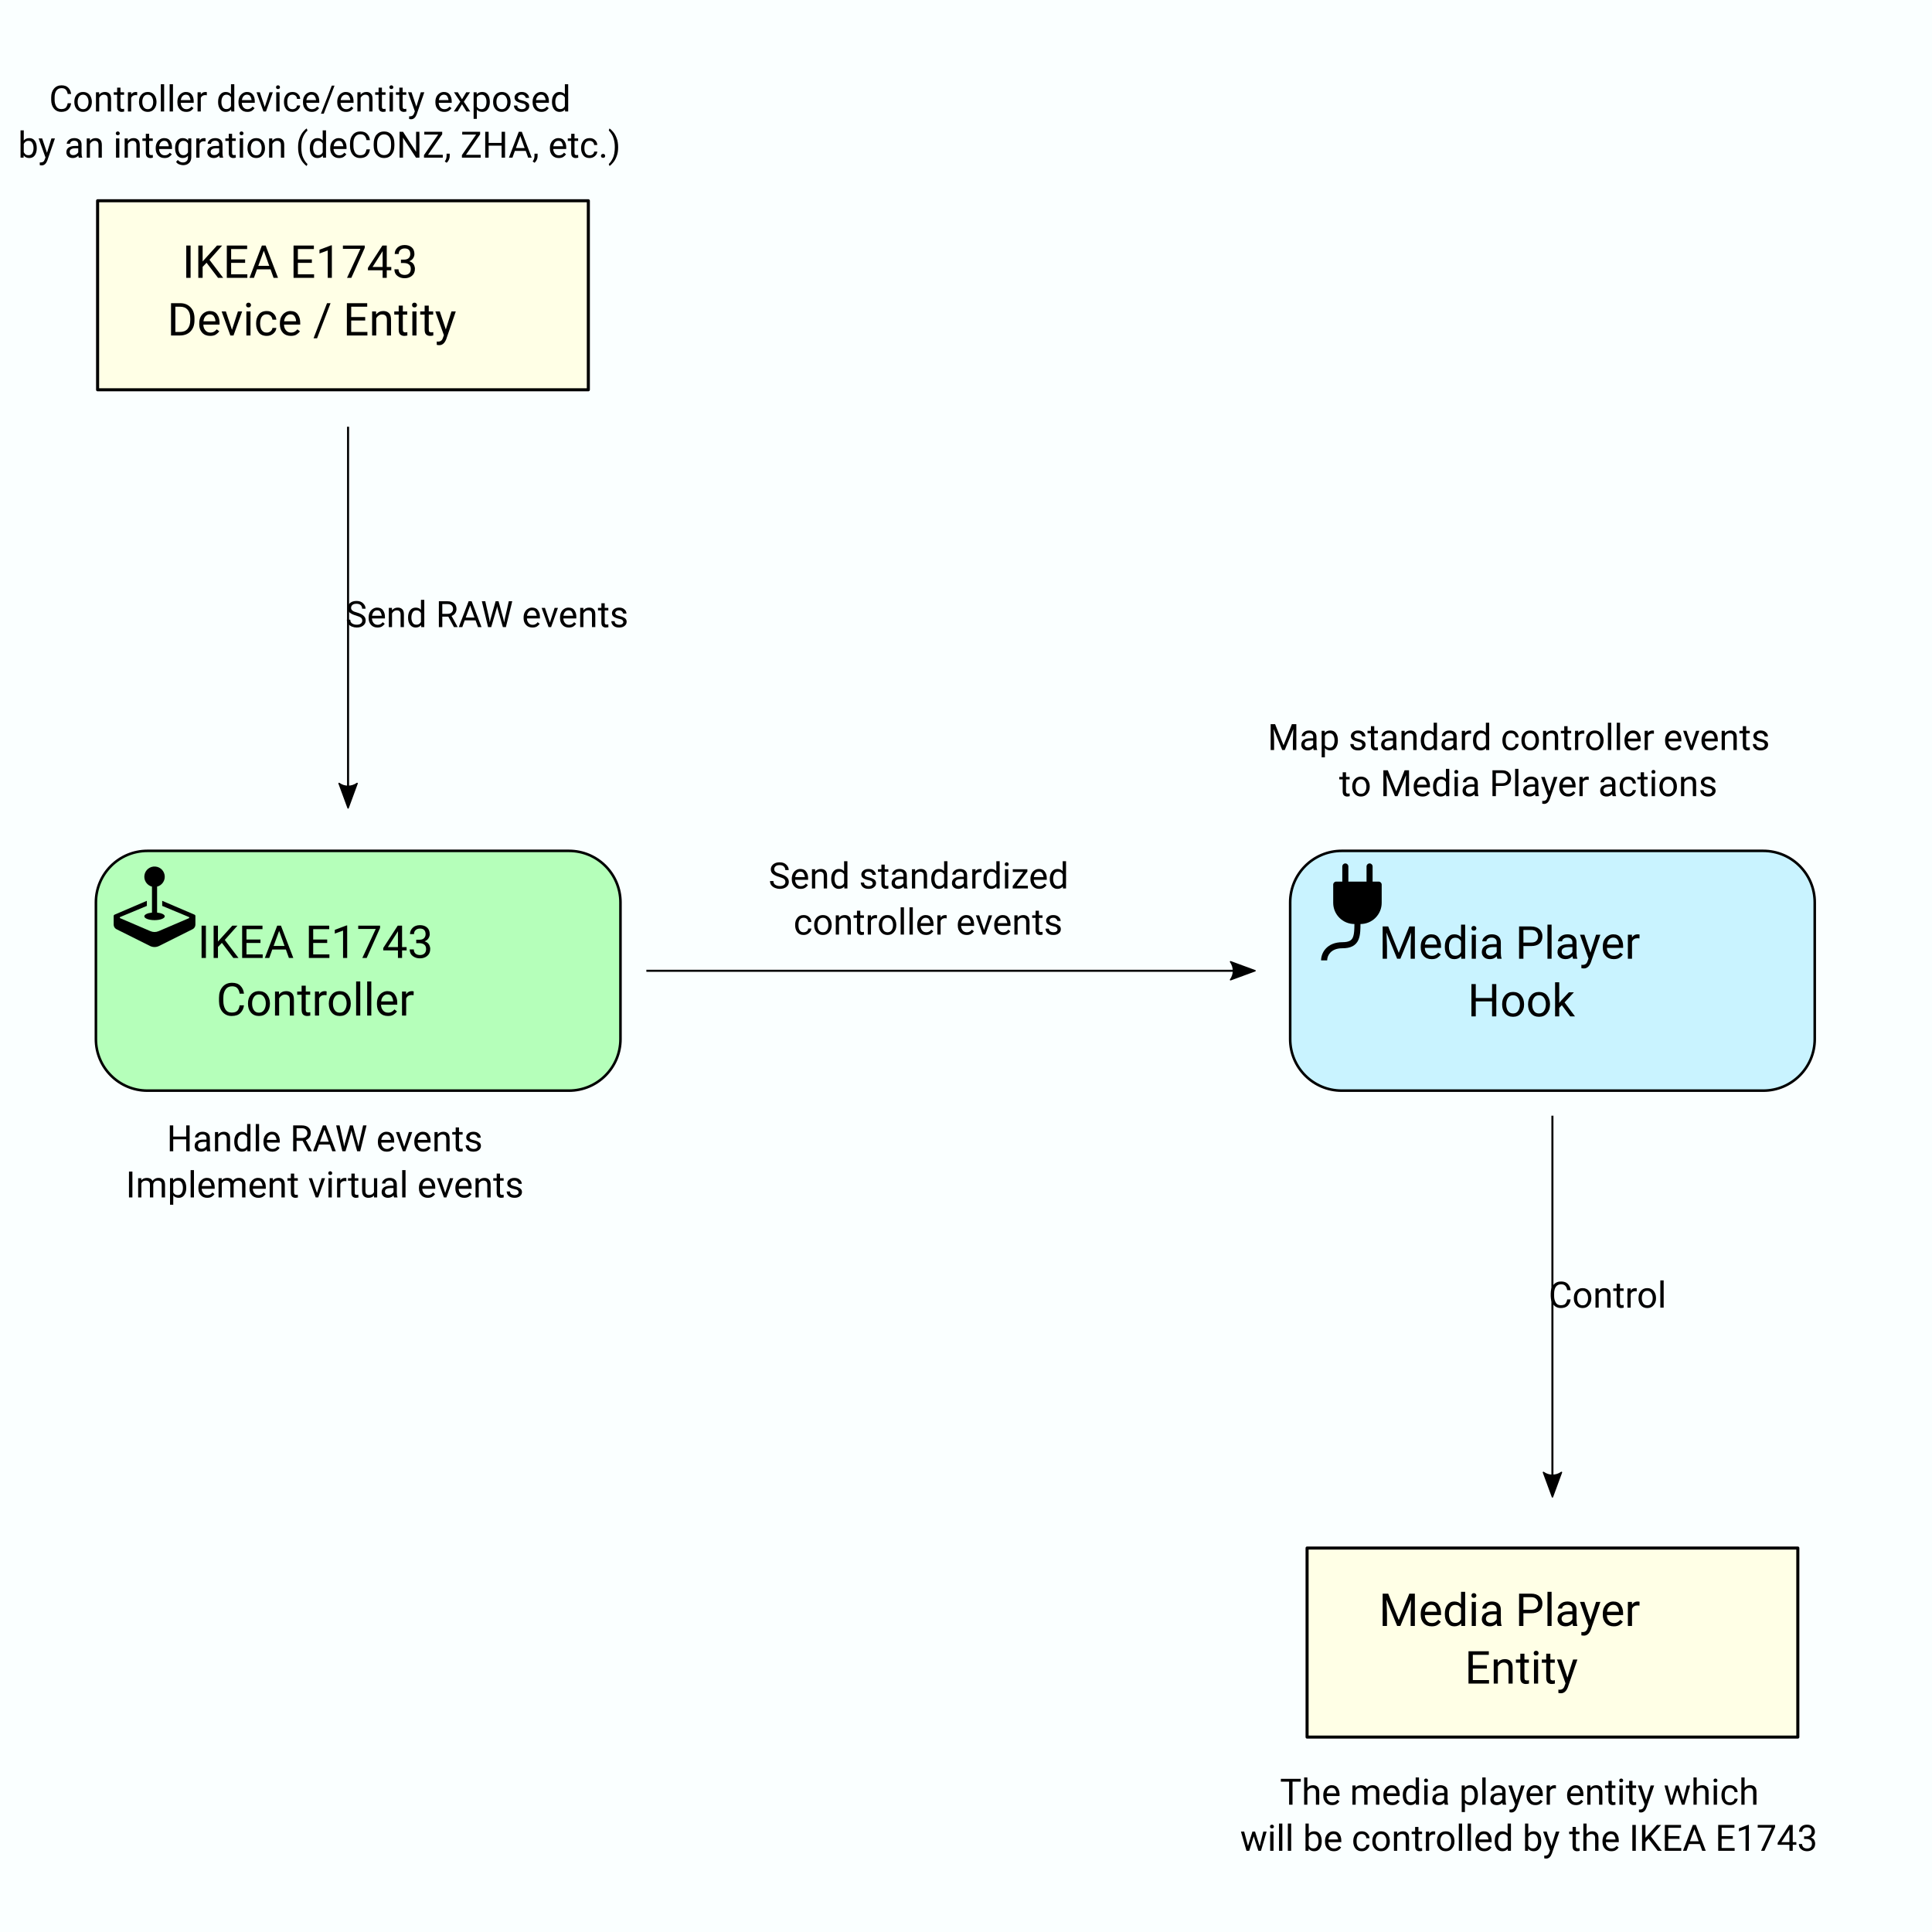
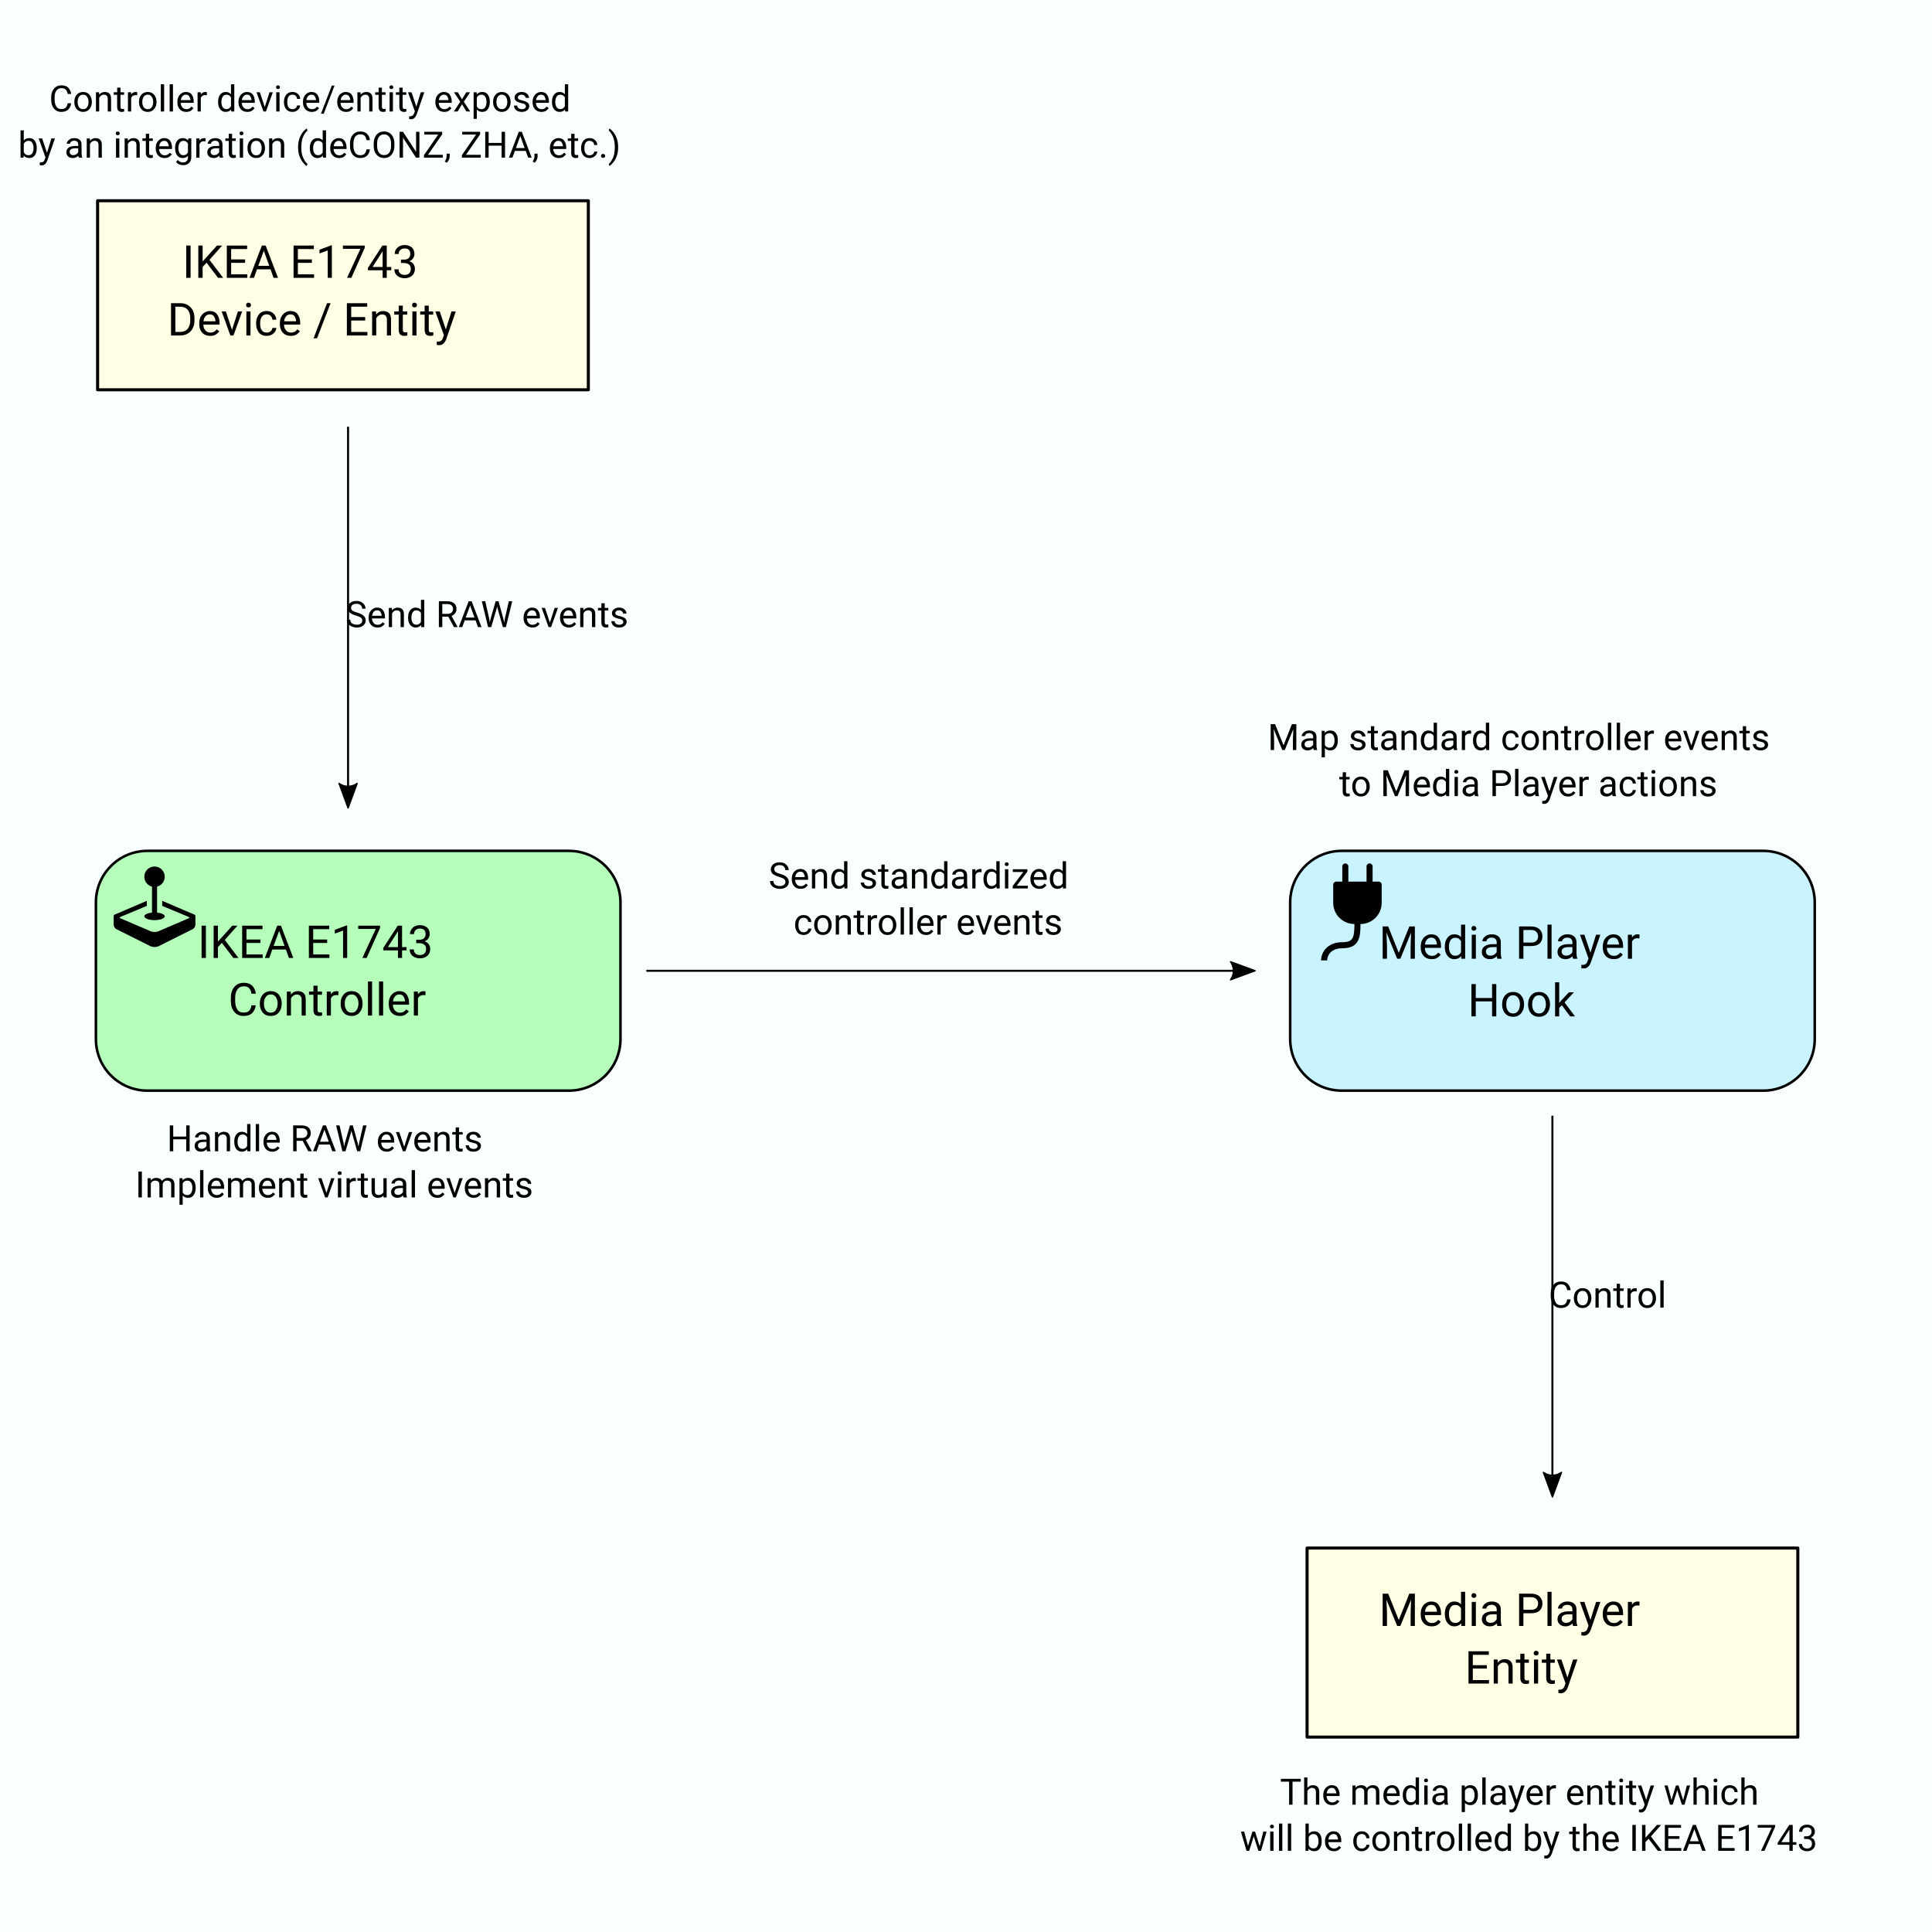
- <svg xmlns="http://www.w3.org/2000/svg" width="300mm" height="300mm" viewBox="0 0 300 300" version="1.1" id="svg8">
+ <svg xmlns="http://www.w3.org/2000/svg" id="svg8" width="300mm" height="300mm" version="1.1" viewBox="0 0 300 300">
  <defs id="defs2">
-     <marker style="overflow:visible" id="TriangleOutL" refX="0" refY="0" orient="auto">
-       <path transform="scale(0.8)" style="fill:#000000;fill-opacity:1;fill-rule:evenodd;stroke:#000000;stroke-width:1pt;stroke-opacity:1" d="M 5.77,0 -2.88,5 V -5 Z" id="path1437" />
+     <marker style="overflow:visible" id="TriangleOutL" orient="auto" refX="0" refY="0">
+       <path transform="scale(0.8)" style="fill:#000;fill-opacity:1;fill-rule:evenodd;stroke:#000;stroke-width:1pt;stroke-opacity:1" id="path1437" d="M 5.77,0 -2.88,5 V -5 Z" />
    </marker>
-     <marker style="overflow:visible" id="Arrow2Lend" refX="0" refY="0" orient="auto">
-       <path transform="matrix(-1.1,0,0,-1.1,-1.1,0)" d="M 8.719,4.034 -2.207,0.016 8.719,-4.002 c -1.745,2.372 -1.735,5.617 -6e-7,8.035 z" style="fill:#000000;fill-opacity:1;fill-rule:evenodd;stroke:#000000;stroke-width:0.625;stroke-linejoin:round;stroke-opacity:1" id="path1316" />
+     <marker style="overflow:visible" id="Arrow2Lend" orient="auto" refX="0" refY="0">
+       <path id="path1316" d="M 8.719,4.034 -2.207,0.016 8.719,-4.002 c -1.745,2.372 -1.735,5.617 -6e-7,8.035 z" transform="matrix(-1.1,0,0,-1.1,-1.1,0)" style="fill:#000;fill-opacity:1;fill-rule:evenodd;stroke:#000;stroke-width:.625;stroke-linejoin:round;stroke-opacity:1" />
    </marker>
-     <marker style="overflow:visible" id="Arrow1Lend" refX="0" refY="0" orient="auto">
-       <path transform="matrix(-0.8,0,0,-0.8,-10,0)" style="fill:#000000;fill-opacity:1;fill-rule:evenodd;stroke:#000000;stroke-width:1pt;stroke-opacity:1" d="M 0,0 5,-5 -12.5,0 5,5 Z" id="path1298" />
+     <marker style="overflow:visible" id="Arrow1Lend" orient="auto" refX="0" refY="0">
+       <path transform="matrix(-0.8,0,0,-0.8,-10,0)" style="fill:#000;fill-opacity:1;fill-rule:evenodd;stroke:#000;stroke-width:1pt;stroke-opacity:1" id="path1298" d="M 0,0 5,-5 -12.5,0 5,5 Z" />
    </marker>
-     <marker style="overflow:visible" id="Arrow1Lstart" refX="0" refY="0" orient="auto">
-       <path transform="matrix(0.8,0,0,0.8,10,0)" style="fill:#000000;fill-opacity:1;fill-rule:evenodd;stroke:#000000;stroke-width:1pt;stroke-opacity:1" d="M 0,0 5,-5 -12.5,0 5,5 Z" id="path1295" />
+     <marker style="overflow:visible" id="Arrow1Lstart" orient="auto" refX="0" refY="0">
+       <path transform="matrix(0.8,0,0,0.8,10,0)" style="fill:#000;fill-opacity:1;fill-rule:evenodd;stroke:#000;stroke-width:1pt;stroke-opacity:1" id="path1295" d="M 0,0 5,-5 -12.5,0 5,5 Z" />
    </marker>
-     <marker style="overflow:visible" id="Arrow2Lend-4" refX="0" refY="0" orient="auto">
-       <path transform="matrix(-1.1,0,0,-1.1,-1.1,0)" d="M 8.719,4.034 -2.207,0.016 8.719,-4.002 c -1.745,2.372 -1.735,5.617 -6e-7,8.035 z" style="fill:#000000;fill-opacity:1;fill-rule:evenodd;stroke:#000000;stroke-width:0.625;stroke-linejoin:round;stroke-opacity:1" id="path1316-0" />
+     <marker style="overflow:visible" id="Arrow2Lend-4" orient="auto" refX="0" refY="0">
+       <path id="path1316-0" d="M 8.719,4.034 -2.207,0.016 8.719,-4.002 c -1.745,2.372 -1.735,5.617 -6e-7,8.035 z" transform="matrix(-1.1,0,0,-1.1,-1.1,0)" style="fill:#000;fill-opacity:1;fill-rule:evenodd;stroke:#000;stroke-width:.625;stroke-linejoin:round;stroke-opacity:1" />
    </marker>
-     <marker style="overflow:visible" id="Arrow2Lend-4-1" refX="0" refY="0" orient="auto">
-       <path transform="matrix(-1.1,0,0,-1.1,-1.1,0)" d="M 8.719,4.034 -2.207,0.016 8.719,-4.002 c -1.745,2.372 -1.735,5.617 -6e-7,8.035 z" style="fill:#000000;fill-opacity:1;fill-rule:evenodd;stroke:#000000;stroke-width:0.625;stroke-linejoin:round;stroke-opacity:1" id="path1316-0-9" />
+     <marker style="overflow:visible" id="Arrow2Lend-4-1" orient="auto" refX="0" refY="0">
+       <path id="path1316-0-9" d="M 8.719,4.034 -2.207,0.016 8.719,-4.002 c -1.745,2.372 -1.735,5.617 -6e-7,8.035 z" transform="matrix(-1.1,0,0,-1.1,-1.1,0)" style="fill:#000;fill-opacity:1;fill-rule:evenodd;stroke:#000;stroke-width:.625;stroke-linejoin:round;stroke-opacity:1" />
    </marker>
  </defs>
  <g id="layer1">
-     <rect style="fill:#faffff;fill-opacity:1;stroke:#000000;stroke-width:0.4;stroke-linecap:round;stroke-linejoin:round;stroke-miterlimit:4.3;stroke-dasharray:none;stroke-opacity:1" id="rect2381" width="607.786" height="551.089" x="-159.506" y="-81.643" />
-     <rect style="fill:#ffffe6;fill-opacity:1;stroke:#000000;stroke-width:0.476;stroke-linecap:round;stroke-linejoin:round;stroke-miterlimit:4.3;stroke-dasharray:none;stroke-opacity:1" id="rect1220-4" width="76.202" height="29.352" x="202.963" y="240.381" />
-     <rect style="fill:#b5ffba;fill-opacity:1;stroke:#000000;stroke-width:0.4;stroke-linecap:round;stroke-linejoin:round;stroke-miterlimit:4.3;stroke-dasharray:none;stroke-opacity:1" id="rect869" width="81.454" height="37.231" x="14.892" y="132.123" rx="8" ry="8" />
-     <text xml:space="preserve" style="font-style:normal;font-weight:normal;font-size:7.056px;line-height:1.25;font-family:sans-serif;text-align:center;letter-spacing:0px;text-anchor:middle;fill:#000000;fill-opacity:1;stroke:none;stroke-width:0.265" x="55.387" y="148.748" id="text873">
-       <tspan id="tspan871" x="55.387" y="148.748" style="font-style:normal;font-variant:normal;font-weight:normal;font-stretch:normal;font-size:7.056px;font-family:Roboto;-inkscape-font-specification:Roboto;text-align:center;text-anchor:middle;stroke-width:0.265">IKEA E1743</tspan>
-       <tspan x="55.387" y="157.7" style="font-style:normal;font-variant:normal;font-weight:normal;font-stretch:normal;font-size:7.056px;font-family:Roboto;-inkscape-font-specification:Roboto;text-align:center;text-anchor:middle;stroke-width:0.265" id="tspan1149">Controller</tspan>
-       <tspan x="55.387" y="166.519" style="font-style:normal;font-variant:normal;font-weight:normal;font-stretch:normal;font-size:7.056px;font-family:Roboto;-inkscape-font-specification:Roboto;text-align:center;text-anchor:middle;stroke-width:0.265" id="tspan1101" />
+     <rect style="fill:#faffff;fill-opacity:1;stroke:#000;stroke-width:.4;stroke-linecap:round;stroke-linejoin:round;stroke-miterlimit:4.3;stroke-dasharray:none;stroke-opacity:1" id="rect2381" width="607.786" height="551.089" x="-159.506" y="-81.643" />
+     <rect style="fill:#ffffe6;fill-opacity:1;stroke:#000;stroke-width:.476;stroke-linecap:round;stroke-linejoin:round;stroke-miterlimit:4.3;stroke-dasharray:none;stroke-opacity:1" id="rect1220-4" width="76.202" height="29.352" x="202.963" y="240.381" />
+     <rect style="fill:#b5ffba;fill-opacity:1;stroke:#000;stroke-width:.4;stroke-linecap:round;stroke-linejoin:round;stroke-miterlimit:4.3;stroke-dasharray:none;stroke-opacity:1" id="rect869" width="81.454" height="37.231" x="14.892" y="132.123" rx="8" ry="8" />
+     <text xml:space="preserve" style="font-style:normal;font-weight:400;font-size:7.056px;line-height:1.25;font-family:sans-serif;text-align:center;letter-spacing:0;text-anchor:middle;fill:#000;fill-opacity:1;stroke:none;stroke-width:.265" id="text873" x="55.387" y="148.748">
+       <tspan id="tspan871" x="55.387" y="148.748" style="font-style:normal;font-variant:normal;font-weight:400;font-stretch:normal;font-size:7.056px;font-family:Roboto;-inkscape-font-specification:Roboto;text-align:center;text-anchor:middle;stroke-width:.265">IKEA E1743</tspan>
+       <tspan x="55.387" y="157.7" style="font-style:normal;font-variant:normal;font-weight:400;font-stretch:normal;font-size:7.056px;font-family:Roboto;-inkscape-font-specification:Roboto;text-align:center;text-anchor:middle;stroke-width:.265" id="tspan1149">Controller</tspan>
    </text>
    <g style="fill:currentColor" id="g1099" transform="matrix(0.7930988,0,0,0.7930988,17.65135,134.5521)">
-       <path d="M 10,2 A 2,2 0 0 1 8.5,3.937 V 9.024 C 9.363,9.107 10,9.401 10,9.75 10,10.164 9.105,10.5 8,10.5 6.895,10.5 6,10.164 6,9.75 6,9.4 6.637,9.107 7.5,9.024 V 3.937 A 2,2 0 1 1 10,2 Z" id="path1085" />
-       <path d="m 0,9.665 v 1.717 a 1,1 0 0 0 0.553,0.894 l 6.553,3.277 a 2,2 0 0 0 1.788,0 l 6.553,-3.277 A 1,1 0 0 0 16,11.382 V 9.665 c 0,-0.1 -0.06,-0.19 -0.152,-0.23 L 9.5,6.715 v 0.993 l 5.227,2.178 a 0.125,0.125 0 0 1 10e-4,0.23 l -5.94,2.546 a 2,2 0 0 1 -1.576,0 L 1.272,10.116 A 0.125,0.125 0 0 1 1.273,9.886 L 6.5,7.708 6.487,6.72 0.152,9.435 A 0.25,0.25 0 0 0 0,9.665 Z" id="path1087" />
+       <path id="path1085" d="M 10,2 A 2,2 0 0 1 8.5,3.937 V 9.024 C 9.363,9.107 10,9.401 10,9.75 10,10.164 9.105,10.5 8,10.5 6.895,10.5 6,10.164 6,9.75 6,9.4 6.637,9.107 7.5,9.024 V 3.937 A 2,2 0 1 1 10,2 Z" />
+       <path id="path1087" d="m 0,9.665 v 1.717 a 1,1 0 0 0 0.553,0.894 l 6.553,3.277 a 2,2 0 0 0 1.788,0 l 6.553,-3.277 A 1,1 0 0 0 16,11.382 V 9.665 c 0,-0.1 -0.06,-0.19 -0.152,-0.23 L 9.5,6.715 v 0.993 l 5.227,2.178 a 0.125,0.125 0 0 1 10e-4,0.23 l -5.94,2.546 a 2,2 0 0 1 -1.576,0 L 1.272,10.116 A 0.125,0.125 0 0 1 1.273,9.886 L 6.5,7.708 6.487,6.72 0.152,9.435 A 0.25,0.25 0 0 0 0,9.665 Z" />
    </g>
-     <rect style="fill:#c9f3ff;fill-opacity:1;stroke:#000000;stroke-width:0.4;stroke-linecap:round;stroke-linejoin:round;stroke-miterlimit:4.3;stroke-dasharray:none;stroke-opacity:1" id="rect869-0" width="81.454" height="37.231" x="200.338" y="132.123" rx="8" ry="8" />
-     <text xml:space="preserve" style="font-style:normal;font-weight:normal;font-size:7.056px;line-height:1.25;font-family:sans-serif;text-align:center;letter-spacing:0px;text-anchor:middle;fill:#000000;fill-opacity:1;stroke:none;stroke-width:0.265" x="240.822" y="148.873" id="text873-4">
-       <tspan x="240.822" y="148.873" style="font-style:normal;font-variant:normal;font-weight:normal;font-stretch:normal;font-size:7.056px;font-family:Roboto;-inkscape-font-specification:Roboto;text-align:center;text-anchor:middle;stroke-width:0.265" id="tspan1101-2">Media Player</tspan>
-       <tspan x="240.822" y="157.825" style="font-style:normal;font-variant:normal;font-weight:normal;font-stretch:normal;font-size:7.056px;font-family:Roboto;-inkscape-font-specification:Roboto;text-align:center;text-anchor:middle;stroke-width:0.265" id="tspan1157">Hook</tspan>
-     </text>
-     <text xml:space="preserve" style="font-style:normal;font-weight:normal;font-size:10.583px;line-height:1.25;font-family:sans-serif;fill:#000000;fill-opacity:1;stroke:none;stroke-width:0.265" x="213.557" y="36.286" id="text1153">
-       <tspan id="tspan1151" x="213.557" y="36.286" style="stroke-width:0.265" />
-       <tspan x="213.557" y="49.515" style="stroke-width:0.265" id="tspan1155" />
+     <rect style="fill:#c9f3ff;fill-opacity:1;stroke:#000;stroke-width:.4;stroke-linecap:round;stroke-linejoin:round;stroke-miterlimit:4.3;stroke-dasharray:none;stroke-opacity:1" id="rect869-0" width="81.454" height="37.231" x="200.338" y="132.123" rx="8" ry="8" />
+     <text xml:space="preserve" style="font-style:normal;font-weight:400;font-size:7.056px;line-height:1.25;font-family:sans-serif;text-align:center;letter-spacing:0;text-anchor:middle;fill:#000;fill-opacity:1;stroke:none;stroke-width:.265" id="text873-4" x="240.822" y="148.873">
+       <tspan x="240.822" y="148.873" style="font-style:normal;font-variant:normal;font-weight:400;font-stretch:normal;font-size:7.056px;font-family:Roboto;-inkscape-font-specification:Roboto;text-align:center;text-anchor:middle;stroke-width:.265" id="tspan1101-2">Media Player</tspan>
+       <tspan x="240.822" y="157.825" style="font-style:normal;font-variant:normal;font-weight:400;font-stretch:normal;font-size:7.056px;font-family:Roboto;-inkscape-font-specification:Roboto;text-align:center;text-anchor:middle;stroke-width:.265" id="tspan1157">Hook</tspan>
    </text>
    <g style="fill:currentColor" id="g1216" transform="matrix(0.9411093,0,0,0.9411093,203.2552,134.0707)">
-       <path d="M 6,0 A 0.5,0.5 0 0 1 6.5,0.5 V 3 h 3 V 0.5 a 0.5,0.5 0 0 1 1,0 V 3 h 1 A 0.5,0.5 0 0 1 12,3.5 v 3 A 3.5,3.5 0 0 1 8.5,10 c -0.002,0.434 -0.01,0.845 -0.04,1.22 -0.041,0.514 -0.126,1.003 -0.317,1.424 a 2.083,2.083 0 0 1 -0.97,1.028 C 6.725,13.9 6.169,14 5.5,14 4.502,14 3.89,14.33 3.526,14.718 A 1.922,1.922 0 0 0 3,16 H 2 C 2,15.384 2.232,14.633 2.797,14.032 3.374,13.42 4.261,13 5.5,13 c 0.581,0 0.962,-0.088 1.218,-0.219 0.241,-0.123 0.4,-0.3 0.514,-0.55 0.121,-0.266 0.193,-0.621 0.23,-1.09 C 7.489,10.801 7.497,10.423 7.499,10 A 3.5,3.5 0 0 1 4,6.5 v -3 A 0.5,0.5 0 0 1 4.5,3 h 1 V 0.5 A 0.5,0.5 0 0 1 6,0 Z" id="path1205" />
+       <path id="path1205" d="M 6,0 A 0.5,0.5 0 0 1 6.5,0.5 V 3 h 3 V 0.5 a 0.5,0.5 0 0 1 1,0 V 3 h 1 A 0.5,0.5 0 0 1 12,3.5 v 3 A 3.5,3.5 0 0 1 8.5,10 c -0.002,0.434 -0.01,0.845 -0.04,1.22 -0.041,0.514 -0.126,1.003 -0.317,1.424 a 2.083,2.083 0 0 1 -0.97,1.028 C 6.725,13.9 6.169,14 5.5,14 4.502,14 3.89,14.33 3.526,14.718 A 1.922,1.922 0 0 0 3,16 H 2 C 2,15.384 2.232,14.633 2.797,14.032 3.374,13.42 4.261,13 5.5,13 c 0.581,0 0.962,-0.088 1.218,-0.219 0.241,-0.123 0.4,-0.3 0.514,-0.55 0.121,-0.266 0.193,-0.621 0.23,-1.09 C 7.489,10.801 7.497,10.423 7.499,10 A 3.5,3.5 0 0 1 4,6.5 v -3 A 0.5,0.5 0 0 1 4.5,3 h 1 V 0.5 A 0.5,0.5 0 0 1 6,0 Z" />
    </g>
-     <rect style="fill:#ffffe6;fill-opacity:1;stroke:#000000;stroke-width:0.476;stroke-linecap:round;stroke-linejoin:round;stroke-miterlimit:4.3;stroke-dasharray:none;stroke-opacity:1" id="rect1220" width="76.202" height="29.352" x="15.155" y="31.173" />
-     <text xml:space="preserve" style="font-style:normal;font-weight:normal;font-size:7.056px;line-height:1.25;font-family:sans-serif;text-align:center;letter-spacing:0px;text-anchor:middle;fill:#000000;fill-opacity:1;stroke:none;stroke-width:0.265" x="240.822" y="252.474" id="text873-4-0">
-       <tspan x="240.822" y="252.474" style="font-style:normal;font-variant:normal;font-weight:normal;font-stretch:normal;font-size:7.056px;font-family:Roboto;-inkscape-font-specification:Roboto;text-align:center;text-anchor:middle;stroke-width:0.265" id="tspan1101-2-2">Media Player</tspan>
-       <tspan x="240.822" y="261.426" style="font-style:normal;font-variant:normal;font-weight:normal;font-stretch:normal;font-size:7.056px;font-family:Roboto;-inkscape-font-specification:Roboto;text-align:center;text-anchor:middle;stroke-width:0.265" id="tspan1157-8">Entity</tspan>
+     <rect style="fill:#ffffe6;fill-opacity:1;stroke:#000;stroke-width:.476;stroke-linecap:round;stroke-linejoin:round;stroke-miterlimit:4.3;stroke-dasharray:none;stroke-opacity:1" id="rect1220" width="76.202" height="29.352" x="15.155" y="31.173" />
+     <text xml:space="preserve" style="font-style:normal;font-weight:400;font-size:7.056px;line-height:1.25;font-family:sans-serif;text-align:center;letter-spacing:0;text-anchor:middle;fill:#000;fill-opacity:1;stroke:none;stroke-width:.265" id="text873-4-0" x="240.822" y="252.474">
+       <tspan x="240.822" y="252.474" style="font-style:normal;font-variant:normal;font-weight:400;font-stretch:normal;font-size:7.056px;font-family:Roboto;-inkscape-font-specification:Roboto;text-align:center;text-anchor:middle;stroke-width:.265" id="tspan1101-2-2">Media Player</tspan>
+       <tspan x="240.822" y="261.426" style="font-style:normal;font-variant:normal;font-weight:400;font-stretch:normal;font-size:7.056px;font-family:Roboto;-inkscape-font-specification:Roboto;text-align:center;text-anchor:middle;stroke-width:.265" id="tspan1157-8">Entity</tspan>
    </text>
-     <text xml:space="preserve" style="font-style:normal;font-weight:normal;font-size:7.056px;line-height:1.25;font-family:sans-serif;text-align:center;letter-spacing:0px;text-anchor:middle;fill:#000000;fill-opacity:1;stroke:none;stroke-width:0.265" x="53.006" y="43.141" id="text873-4-3">
-       <tspan x="53.006" y="43.141" style="font-style:normal;font-variant:normal;font-weight:normal;font-stretch:normal;font-size:7.056px;font-family:Roboto;-inkscape-font-specification:Roboto;text-align:center;text-anchor:middle;stroke-width:0.265" id="tspan1157-0">IKEA E1743</tspan>
-       <tspan x="53.006" y="52.092" style="font-style:normal;font-variant:normal;font-weight:normal;font-stretch:normal;font-size:7.056px;font-family:Roboto;-inkscape-font-specification:Roboto;text-align:center;text-anchor:middle;stroke-width:0.265" id="tspan1287">Device / Entity</tspan>
+     <text xml:space="preserve" style="font-style:normal;font-weight:400;font-size:7.056px;line-height:1.25;font-family:sans-serif;text-align:center;letter-spacing:0;text-anchor:middle;fill:#000;fill-opacity:1;stroke:none;stroke-width:.265" id="text873-4-3" x="53.006" y="43.141">
+       <tspan x="53.006" y="43.141" style="font-style:normal;font-variant:normal;font-weight:400;font-stretch:normal;font-size:7.056px;font-family:Roboto;-inkscape-font-specification:Roboto;text-align:center;text-anchor:middle;stroke-width:.265" id="tspan1157-0">IKEA E1743</tspan>
+       <tspan x="53.006" y="52.092" style="font-style:normal;font-variant:normal;font-weight:400;font-stretch:normal;font-size:7.056px;font-family:Roboto;-inkscape-font-specification:Roboto;text-align:center;text-anchor:middle;stroke-width:.265" id="tspan1287">Device / Entity</tspan>
    </text>
-     <path style="fill:none;stroke:#000000;stroke-width:0.317px;stroke-linecap:butt;stroke-linejoin:miter;stroke-opacity:1;marker-end:url(#Arrow2Lend)" d="m 100.368,150.742 h 94.097" id="path1293" />
-     <path style="fill:none;stroke:#000000;stroke-width:0.317px;stroke-linecap:butt;stroke-linejoin:miter;stroke-opacity:1;marker-end:url(#Arrow2Lend-4)" d="M 54.047,66.264 V 125.04" id="path1293-9" />
-     <path style="fill:none;stroke:#000000;stroke-width:0.317px;stroke-linecap:butt;stroke-linejoin:miter;stroke-opacity:1;marker-end:url(#Arrow2Lend-4-1)" d="m 241.058,173.245 v 58.775" id="path1293-9-6" />
-     <text xml:space="preserve" style="font-style:normal;font-weight:normal;font-size:5.644px;line-height:1.25;font-family:sans-serif;text-align:center;letter-spacing:0px;text-anchor:middle;fill:#000000;fill-opacity:1;stroke:none;stroke-width:0.265" x="79.277" y="97.38" id="text873-4-3-2">
-       <tspan x="79.277" y="97.38" style="font-style:normal;font-variant:normal;font-weight:normal;font-stretch:normal;font-size:5.644px;font-family:Roboto;-inkscape-font-specification:Roboto;text-align:center;text-anchor:middle;stroke-width:0.265" id="tspan1287-4">Send RAW events</tspan>
+     <path style="fill:none;stroke:#000;stroke-width:.317px;stroke-linecap:butt;stroke-linejoin:miter;stroke-opacity:1;marker-end:url(#Arrow2Lend)" id="path1293" d="m 100.368,150.742 h 94.097" />
+     <path style="fill:none;stroke:#000;stroke-width:.317px;stroke-linecap:butt;stroke-linejoin:miter;stroke-opacity:1;marker-end:url(#Arrow2Lend-4)" id="path1293-9" d="M 54.047,66.264 V 125.04" />
+     <path style="fill:none;stroke:#000;stroke-width:.317px;stroke-linecap:butt;stroke-linejoin:miter;stroke-opacity:1;marker-end:url(#Arrow2Lend-4-1)" id="path1293-9-6" d="m 241.058,173.245 v 58.775" />
+     <text xml:space="preserve" style="font-style:normal;font-weight:400;font-size:5.644px;line-height:1.25;font-family:sans-serif;text-align:center;letter-spacing:0;text-anchor:middle;fill:#000;fill-opacity:1;stroke:none;stroke-width:.265" id="text873-4-3-2" x="79.277" y="97.38">
+       <tspan x="79.277" y="97.38" style="font-style:normal;font-variant:normal;font-weight:400;font-stretch:normal;font-size:5.644px;font-family:Roboto;-inkscape-font-specification:Roboto;text-align:center;text-anchor:middle;stroke-width:.265" id="tspan1287-4">Send RAW events</tspan>
    </text>
-     <text xml:space="preserve" style="font-style:normal;font-weight:normal;font-size:5.644px;line-height:1.25;font-family:sans-serif;text-align:center;letter-spacing:0px;text-anchor:middle;fill:#000000;fill-opacity:1;stroke:none;stroke-width:0.265" x="253.284" y="203.05" id="text873-4-3-2-4">
-       <tspan x="253.284" y="203.05" style="font-style:normal;font-variant:normal;font-weight:normal;font-stretch:normal;font-size:5.644px;font-family:Roboto;-inkscape-font-specification:Roboto;text-align:center;text-anchor:middle;stroke-width:0.265" id="tspan1287-4-9">Control</tspan>
+     <text xml:space="preserve" style="font-style:normal;font-weight:400;font-size:5.644px;line-height:1.25;font-family:sans-serif;text-align:center;letter-spacing:0;text-anchor:middle;fill:#000;fill-opacity:1;stroke:none;stroke-width:.265" id="text873-4-3-2-4" x="253.284" y="203.05">
+       <tspan x="253.284" y="203.05" style="font-style:normal;font-variant:normal;font-weight:400;font-stretch:normal;font-size:5.644px;font-family:Roboto;-inkscape-font-specification:Roboto;text-align:center;text-anchor:middle;stroke-width:.265" id="tspan1287-4-9">Control</tspan>
    </text>
-     <text xml:space="preserve" style="font-style:normal;font-weight:normal;font-size:5.644px;line-height:1.25;font-family:sans-serif;text-align:center;letter-spacing:0px;text-anchor:middle;fill:#000000;fill-opacity:1;stroke:none;stroke-width:0.265" x="55.564" y="178.772" id="text873-4-3-2-9">
-       <tspan x="55.564" y="178.772" style="font-style:normal;font-variant:normal;font-weight:normal;font-stretch:normal;font-size:5.644px;font-family:Roboto;-inkscape-font-specification:Roboto;text-align:center;text-anchor:middle;stroke-width:0.265" id="tspan1287-4-3">Handle RAW events</tspan>
-       <tspan x="55.564" y="185.934" style="font-style:normal;font-variant:normal;font-weight:normal;font-stretch:normal;font-size:5.644px;font-family:Roboto;-inkscape-font-specification:Roboto;text-align:center;text-anchor:middle;stroke-width:0.265" id="tspan2112">Implement virtual events</tspan>
-       <tspan x="55.564" y="192.989" style="font-style:normal;font-variant:normal;font-weight:normal;font-stretch:normal;font-size:5.644px;font-family:Roboto;-inkscape-font-specification:Roboto;text-align:center;text-anchor:middle;stroke-width:0.265" id="tspan2455" />
+     <text xml:space="preserve" style="font-style:normal;font-weight:400;font-size:5.644px;line-height:1.25;font-family:sans-serif;text-align:center;letter-spacing:0;text-anchor:middle;fill:#000;fill-opacity:1;stroke:none;stroke-width:.265" id="text873-4-3-2-9" x="55.564" y="178.772">
+       <tspan x="55.564" y="178.772" style="font-style:normal;font-variant:normal;font-weight:400;font-stretch:normal;font-size:5.644px;font-family:Roboto;-inkscape-font-specification:Roboto;text-align:center;text-anchor:middle;stroke-width:.265" id="tspan1287-4-3">Handle RAW events</tspan>
+       <tspan x="55.564" y="185.934" style="font-style:normal;font-variant:normal;font-weight:400;font-stretch:normal;font-size:5.644px;font-family:Roboto;-inkscape-font-specification:Roboto;text-align:center;text-anchor:middle;stroke-width:.265" id="tspan2112">Implement virtual events</tspan>
    </text>
-     <text xml:space="preserve" style="font-style:normal;font-weight:normal;font-size:5.644px;line-height:1.25;font-family:sans-serif;text-align:center;letter-spacing:0px;text-anchor:middle;fill:#000000;fill-opacity:1;stroke:none;stroke-width:0.265" x="147.777" y="137.96" id="text873-4-3-2-9-6">
-       <tspan x="147.777" y="137.96" style="font-style:normal;font-variant:normal;font-weight:normal;font-stretch:normal;font-size:5.644px;font-family:Roboto;-inkscape-font-specification:Roboto;text-align:center;text-anchor:middle;stroke-width:0.265" id="tspan2112-5">Send standardized</tspan>
-       <tspan x="147.777" y="145.122" style="font-style:normal;font-variant:normal;font-weight:normal;font-stretch:normal;font-size:5.644px;font-family:Roboto;-inkscape-font-specification:Roboto;text-align:center;text-anchor:middle;stroke-width:0.265" id="tspan2168">controller events</tspan>
+     <text xml:space="preserve" style="font-style:normal;font-weight:400;font-size:5.644px;line-height:1.25;font-family:sans-serif;text-align:center;letter-spacing:0;text-anchor:middle;fill:#000;fill-opacity:1;stroke:none;stroke-width:.265" id="text873-4-3-2-9-6" x="147.777" y="137.96">
+       <tspan x="147.777" y="137.96" style="font-style:normal;font-variant:normal;font-weight:400;font-stretch:normal;font-size:5.644px;font-family:Roboto;-inkscape-font-specification:Roboto;text-align:center;text-anchor:middle;stroke-width:.265" id="tspan2112-5">Send standardized</tspan>
+       <tspan x="147.777" y="145.122" style="font-style:normal;font-variant:normal;font-weight:400;font-stretch:normal;font-size:5.644px;font-family:Roboto;-inkscape-font-specification:Roboto;text-align:center;text-anchor:middle;stroke-width:.265" id="tspan2168">controller events</tspan>
    </text>
-     <text xml:space="preserve" style="font-style:normal;font-weight:normal;font-size:5.644px;line-height:1.25;font-family:sans-serif;text-align:center;letter-spacing:0px;text-anchor:middle;fill:#000000;fill-opacity:1;stroke:none;stroke-width:0.265" x="240.97" y="116.462" id="text873-4-3-2-9-6-0">
-       <tspan x="240.97" y="116.462" style="font-style:normal;font-variant:normal;font-weight:normal;font-stretch:normal;font-size:5.644px;font-family:Roboto;-inkscape-font-specification:Roboto;text-align:center;text-anchor:middle;stroke-width:0.265" id="tspan2168-9">Map standard controller events</tspan>
-       <tspan x="240.97" y="123.624" style="font-style:normal;font-variant:normal;font-weight:normal;font-stretch:normal;font-size:5.644px;font-family:Roboto;-inkscape-font-specification:Roboto;text-align:center;text-anchor:middle;stroke-width:0.265" id="tspan2218">to Media Player actions</tspan>
+     <text xml:space="preserve" style="font-style:normal;font-weight:400;font-size:5.644px;line-height:1.25;font-family:sans-serif;text-align:center;letter-spacing:0;text-anchor:middle;fill:#000;fill-opacity:1;stroke:none;stroke-width:.265" id="text873-4-3-2-9-6-0" x="240.97" y="116.462">
+       <tspan x="240.97" y="116.462" style="font-style:normal;font-variant:normal;font-weight:400;font-stretch:normal;font-size:5.644px;font-family:Roboto;-inkscape-font-specification:Roboto;text-align:center;text-anchor:middle;stroke-width:.265" id="tspan2168-9">Map standard controller events</tspan>
+       <tspan x="240.97" y="123.624" style="font-style:normal;font-variant:normal;font-weight:400;font-stretch:normal;font-size:5.644px;font-family:Roboto;-inkscape-font-specification:Roboto;text-align:center;text-anchor:middle;stroke-width:.265" id="tspan2218">to Media Player actions</tspan>
    </text>
-     <text xml:space="preserve" style="font-style:normal;font-weight:normal;font-size:5.644px;line-height:1.25;font-family:sans-serif;text-align:center;letter-spacing:0px;text-anchor:middle;fill:#000000;fill-opacity:1;stroke:none;stroke-width:0.265" x="53.263" y="17.315" id="text873-4-3-2-9-3">
-       <tspan x="53.263" y="17.315" style="font-style:normal;font-variant:normal;font-weight:normal;font-stretch:normal;font-size:5.644px;font-family:Roboto;-inkscape-font-specification:Roboto;text-align:center;text-anchor:middle;stroke-width:0.265" id="tspan2112-1">Controller device/entity exposed</tspan>
-       <tspan x="53.263" y="24.476" style="font-style:normal;font-variant:normal;font-weight:normal;font-stretch:normal;font-size:5.644px;font-family:Roboto;-inkscape-font-specification:Roboto;text-align:center;text-anchor:middle;stroke-width:0.265" id="tspan2332">by an integration (deCONZ, ZHA, etc.)</tspan>
+     <text xml:space="preserve" style="font-style:normal;font-weight:400;font-size:5.644px;line-height:1.25;font-family:sans-serif;text-align:center;letter-spacing:0;text-anchor:middle;fill:#000;fill-opacity:1;stroke:none;stroke-width:.265" id="text873-4-3-2-9-3" x="53.263" y="17.315">
+       <tspan x="53.263" y="17.315" style="font-style:normal;font-variant:normal;font-weight:400;font-stretch:normal;font-size:5.644px;font-family:Roboto;-inkscape-font-specification:Roboto;text-align:center;text-anchor:middle;stroke-width:.265" id="tspan2112-1">Controller device/entity exposed</tspan>
+       <tspan x="53.263" y="24.476" style="font-style:normal;font-variant:normal;font-weight:400;font-stretch:normal;font-size:5.644px;font-family:Roboto;-inkscape-font-specification:Roboto;text-align:center;text-anchor:middle;stroke-width:.265" id="tspan2332">by an integration (deCONZ, ZHA, etc.)</tspan>
    </text>
-     <text xml:space="preserve" style="font-style:normal;font-weight:normal;font-size:10.583px;line-height:1.25;font-family:sans-serif;fill:#000000;fill-opacity:1;stroke:none;stroke-width:0.265" x="540.128" y="79.375" id="text2338">
-       <tspan id="tspan2336" x="540.128" y="79.375" style="stroke-width:0.265" />
-     </text>
-     <text xml:space="preserve" style="font-style:normal;font-weight:normal;font-size:5.644px;line-height:1.25;font-family:sans-serif;text-align:center;letter-spacing:0px;text-anchor:middle;fill:#000000;fill-opacity:1;stroke:none;stroke-width:0.265" x="241.07" y="280.234" id="text873-4-3-2-9-7">
-       <tspan x="241.07" y="280.234" style="font-style:normal;font-variant:normal;font-weight:normal;font-stretch:normal;font-size:5.644px;font-family:Roboto;-inkscape-font-specification:Roboto;text-align:center;text-anchor:middle;stroke-width:0.265" id="tspan2357">The media player entity which</tspan>
-       <tspan x="241.07" y="287.395" style="font-style:normal;font-variant:normal;font-weight:normal;font-stretch:normal;font-size:5.644px;font-family:Roboto;-inkscape-font-specification:Roboto;text-align:center;text-anchor:middle;stroke-width:0.265" id="tspan2361">will be controlled by the IKEA E1743</tspan>
+     <text xml:space="preserve" style="font-style:normal;font-weight:400;font-size:5.644px;line-height:1.25;font-family:sans-serif;text-align:center;letter-spacing:0;text-anchor:middle;fill:#000;fill-opacity:1;stroke:none;stroke-width:.265" id="text873-4-3-2-9-7" x="241.07" y="280.234">
+       <tspan x="241.07" y="280.234" style="font-style:normal;font-variant:normal;font-weight:400;font-stretch:normal;font-size:5.644px;font-family:Roboto;-inkscape-font-specification:Roboto;text-align:center;text-anchor:middle;stroke-width:.265" id="tspan2357">The media player entity which</tspan>
+       <tspan x="241.07" y="287.395" style="font-style:normal;font-variant:normal;font-weight:400;font-stretch:normal;font-size:5.644px;font-family:Roboto;-inkscape-font-specification:Roboto;text-align:center;text-anchor:middle;stroke-width:.265" id="tspan2361">will be controlled by the IKEA E1743</tspan>
    </text>
  </g>
</svg>
